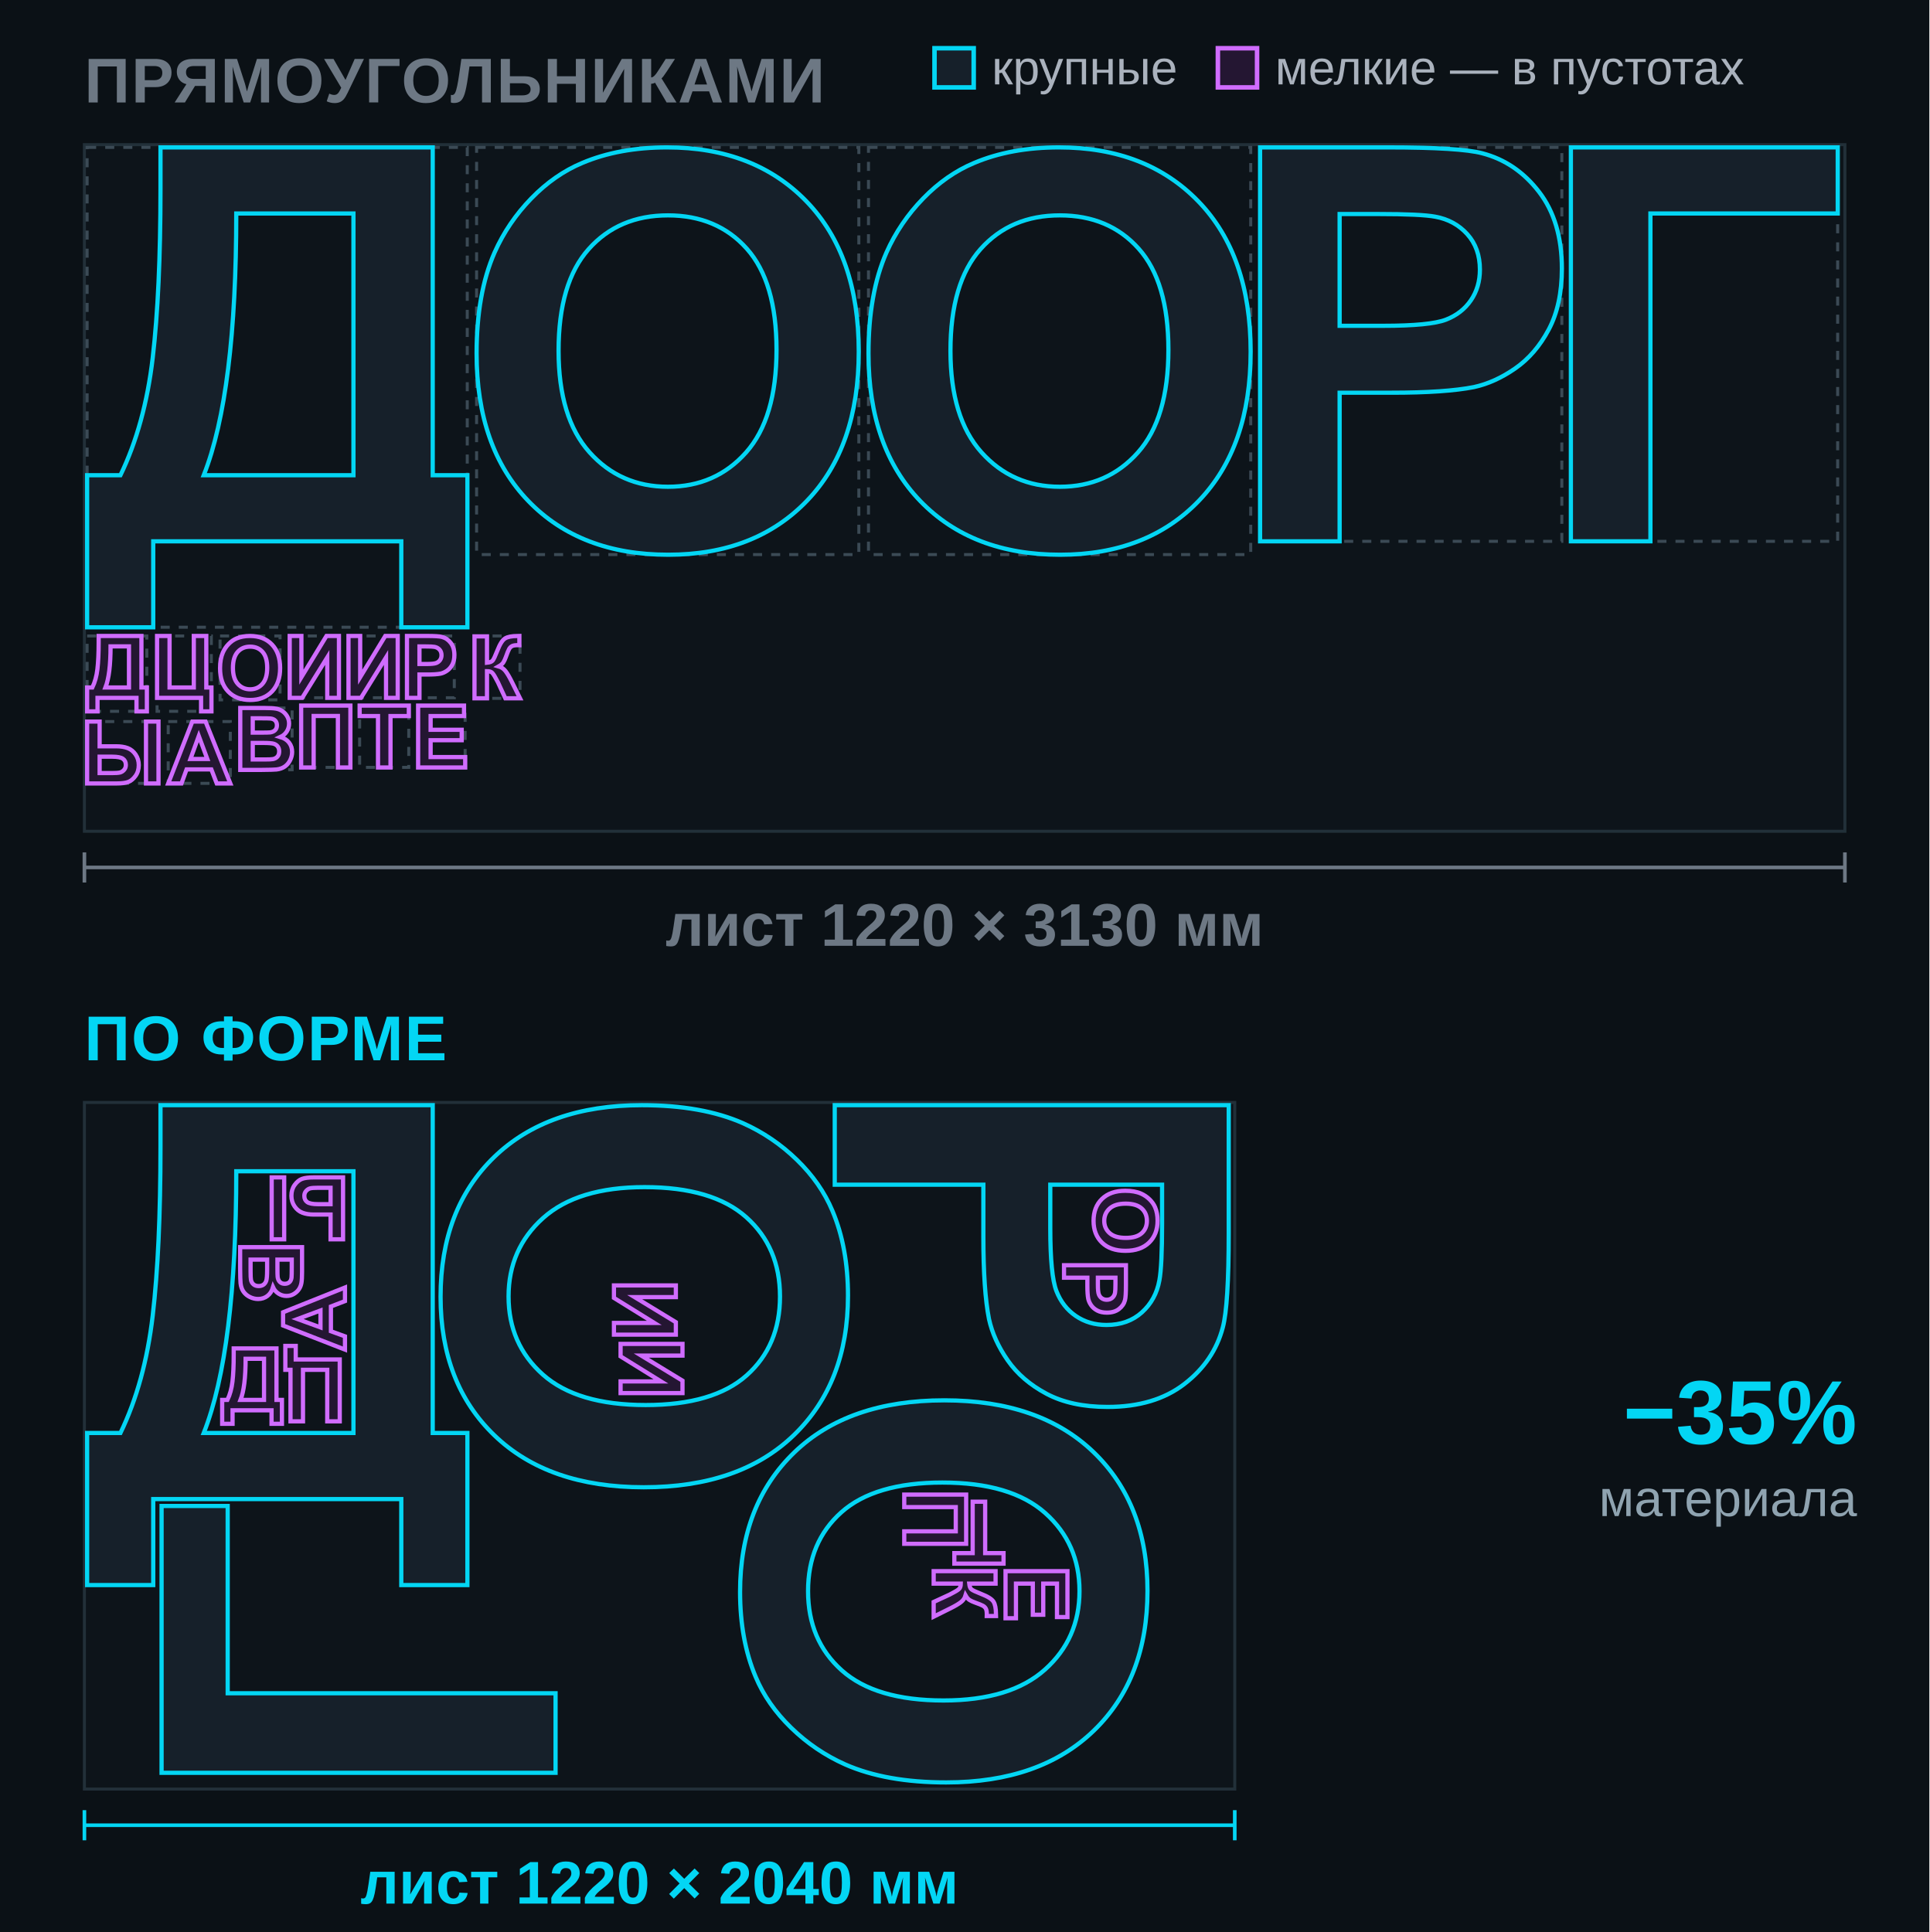
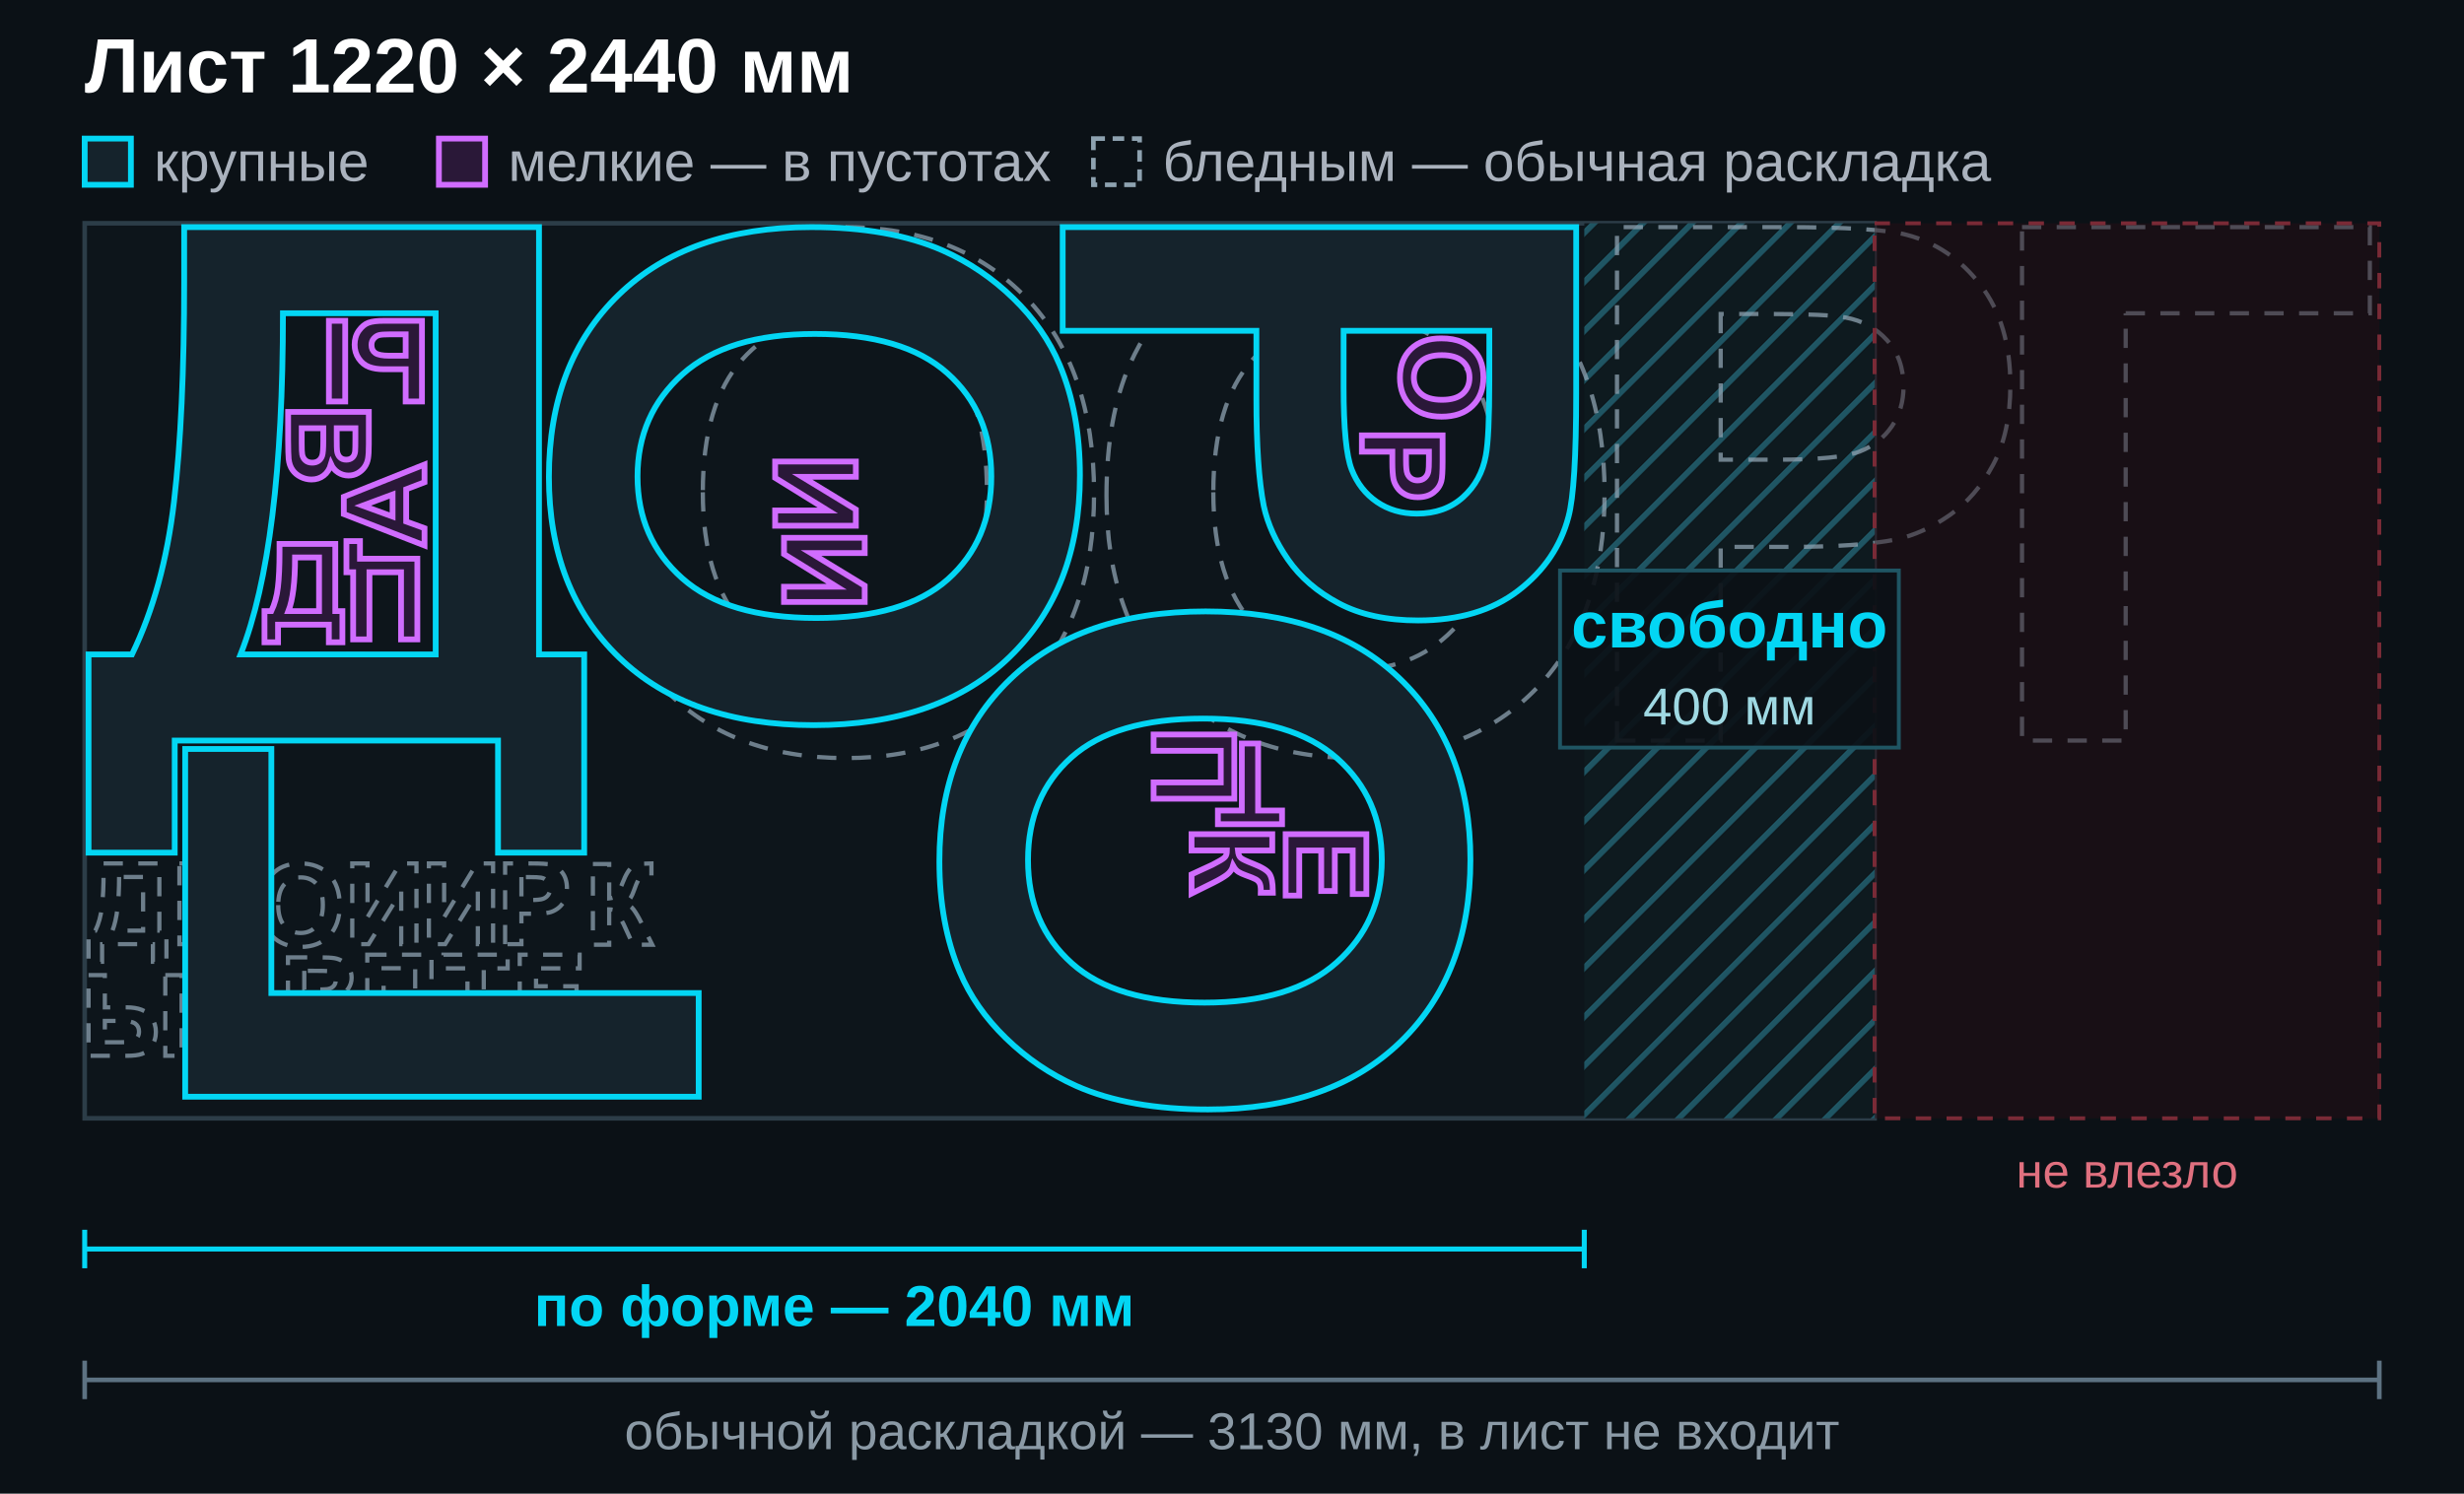
- <svg xmlns="http://www.w3.org/2000/svg" viewBox="0 0 640 641" font-family="Segoe UI, Arial, sans-serif">
-   <rect width="640" height="641" fill="#0b1116" />
-   <g transform="translate(28 10)">
-     <text x="0" y="24" fill="#6d7884" font-size="21" font-weight="700" letter-spacing=".5">ПРЯМОУГОЛЬНИКАМИ</text>
-     <g transform="translate(0 38)">
-       <rect x="0" y="0" width="584.0" height="227.8" fill="#0d141a" stroke="#223039" />
-       <rect x="0.9" y="0.9" width="126.1" height="159.2" fill="none" stroke="#3b4a55" stroke-dasharray="3 3" />
-       <path transform="translate(0.9 0.9) scale(0.08915 -0.08915) translate(6.0 -1466.0)" d="M267 1466H1280V246H1409V-320H1163V0H240V-320H-6V246H118Q209 434 238.0 682.5Q267 931 267 1311ZM549 1220Q549 552 428 246H985V1220Z" fill="#16202a" stroke="#03d6f4" stroke-width="15.7" fill-rule="nonzero" />
-       <rect x="130.1" y="0.9" width="126.8" height="135.1" fill="none" stroke="#3b4a55" stroke-dasharray="3 3" />
-       <path transform="translate(130.1 0.9) scale(0.08915 -0.08915) translate(-89.0 -1491.0)" d="M89 724Q89 948 156 1100Q206 1212 292.5 1301.0Q379 1390 482 1433Q619 1491 798 1491Q1122 1491 1316.5 1290.0Q1511 1089 1511 731Q1511 376 1318.0 175.5Q1125 -25 802 -25Q475 -25 282.0 174.5Q89 374 89 724ZM394 734Q394 485 509.0 356.5Q624 228 801 228Q978 228 1091.5 355.5Q1205 483 1205 738Q1205 990 1094.5 1114.0Q984 1238 801 1238Q618 1238 506.0 1112.5Q394 987 394 734Z" fill="#16202a" stroke="#03d6f4" stroke-width="15.7" fill-rule="nonzero" />
-       <rect x="260.1" y="0.9" width="126.8" height="135.1" fill="none" stroke="#3b4a55" stroke-dasharray="3 3" />
-       <path transform="translate(260.1 0.9) scale(0.08915 -0.08915) translate(-89.0 -1491.0)" d="M89 724Q89 948 156 1100Q206 1212 292.5 1301.0Q379 1390 482 1433Q619 1491 798 1491Q1122 1491 1316.5 1290.0Q1511 1089 1511 731Q1511 376 1318.0 175.5Q1125 -25 802 -25Q475 -25 282.0 174.5Q89 374 89 724ZM394 734Q394 485 509.0 356.5Q624 228 801 228Q978 228 1091.5 355.5Q1205 483 1205 738Q1205 990 1094.5 1114.0Q984 1238 801 1238Q618 1238 506.0 1112.5Q394 987 394 734Z" fill="#16202a" stroke="#03d6f4" stroke-width="15.7" fill-rule="nonzero" />
-       <rect x="390.0" y="0.9" width="100.1" height="130.7" fill="none" stroke="#3b4a55" stroke-dasharray="3 3" />
-       <path transform="translate(390.0 0.9) scale(0.08915 -0.08915) translate(-149.0 -1466.0)" d="M149 0V1466H624Q894 1466 976 1444Q1102 1411 1187.0 1300.5Q1272 1190 1272 1015Q1272 880 1223.0 788.0Q1174 696 1098.5 643.5Q1023 591 945 574Q839 553 638 553H445V0ZM445 1218V802H607Q782 802 841.0 825.0Q900 848 933.5 897.0Q967 946 967 1011Q967 1091 920.0 1143.0Q873 1195 801 1208Q748 1218 588 1218Z" fill="#16202a" stroke="#03d6f4" stroke-width="15.7" fill-rule="nonzero" />
-       <rect x="493.1" y="0.9" width="88.5" height="130.7" fill="none" stroke="#3b4a55" stroke-dasharray="3 3" />
-       <path transform="translate(493.1 0.9) scale(0.08915 -0.08915) translate(-164.0 -1466.0)" d="M164 1466H1157V1220H460V0H164Z" fill="#16202a" stroke="#03d6f4" stroke-width="15.7" fill-rule="nonzero" />
-       <rect x="0.9" y="163.0" width="19.8" height="25.0" fill="none" stroke="#3b4a55" stroke-dasharray="3 3" />
-       <path transform="translate(0.9 163.0) scale(0.01401 -0.01401) translate(6.0 -1466.0)" d="M267 1466H1280V246H1409V-320H1163V0H240V-320H-6V246H118Q209 434 238.0 682.5Q267 931 267 1311ZM549 1220Q549 552 428 246H985V1220Z" fill="#241632" stroke="#d06cff" stroke-width="99.9" fill-rule="nonzero" />
-       <rect x="0.9" y="191.4" width="23.7" height="20.5" fill="none" stroke="#3b4a55" stroke-dasharray="3 3" />
-       <path transform="translate(0.9 191.4) scale(0.01401 -0.01401) translate(-157.0 -1466.0)" d="M157 1466H453V880H849Q1005 880 1117.5 837.5Q1230 795 1305.0 685.5Q1380 576 1380 434Q1380 285 1302.0 177.5Q1224 70 1128.5 35.0Q1033 0 849 0H157ZM453 246H742Q880 246 934.5 259.5Q989 273 1031.5 321.0Q1074 369 1074 438Q1074 536 1004.5 585.0Q935 634 754 634H453ZM1551 1466H1847V0H1551Z" fill="#241632" stroke="#d06cff" stroke-width="99.9" fill-rule="nonzero" />
-       <rect x="24.1" y="163.0" width="18.0" height="25.0" fill="none" stroke="#3b4a55" stroke-dasharray="3 3" />
-       <path transform="translate(24.1 163.0) scale(0.01401 -0.01401) translate(-154.0 -1466.0)" d="M154 1466H450V246H1024V1466H1320V246H1442V-320H1196V0H154Z" fill="#241632" stroke="#d06cff" stroke-width="99.9" fill-rule="nonzero" />
-       <rect x="27.8" y="191.4" width="20.6" height="20.5" fill="none" stroke="#3b4a55" stroke-dasharray="3 3" />
-       <path transform="translate(27.8 191.4) scale(0.01401 -0.01401) translate(0.0 -1466.0)" d="M1471 0H1149L1021 333H435L314 0H0L571 1466H884ZM926 580 724 1124 526 580Z" fill="#241632" stroke="#d06cff" stroke-width="99.9" fill-rule="nonzero" />
-       <rect x="45.0" y="163.0" width="19.9" height="21.2" fill="none" stroke="#3b4a55" stroke-dasharray="3 3" />
-       <path transform="translate(45.0 163.0) scale(0.01401 -0.01401) translate(-89.0 -1491.0)" d="M89 724Q89 948 156 1100Q206 1212 292.5 1301.0Q379 1390 482 1433Q619 1491 798 1491Q1122 1491 1316.5 1290.0Q1511 1089 1511 731Q1511 376 1318.0 175.5Q1125 -25 802 -25Q475 -25 282.0 174.5Q89 374 89 724ZM394 734Q394 485 509.0 356.5Q624 228 801 228Q978 228 1091.5 355.5Q1205 483 1205 738Q1205 990 1094.5 1114.0Q984 1238 801 1238Q618 1238 506.0 1112.5Q394 987 394 734Z" fill="#241632" stroke="#d06cff" stroke-width="99.9" fill-rule="nonzero" />
-       <rect x="51.7" y="186.9" width="17.2" height="20.5" fill="none" stroke="#3b4a55" stroke-dasharray="3 3" />
-       <path transform="translate(51.7 186.9) scale(0.01401 -0.01401) translate(-150.0 -1466.0)" d="M150 1466H736Q910 1466 995.5 1451.5Q1081 1437 1148.5 1391.0Q1216 1345 1261.0 1268.5Q1306 1192 1306 1097Q1306 994 1250.5 908.0Q1195 822 1100 779Q1234 740 1306.0 646.0Q1378 552 1378 425Q1378 325 1331.5 230.5Q1285 136 1204.5 79.5Q1124 23 1006 10Q932 2 649 0H150ZM446 1222V883H640Q813 883 855 888Q931 897 974.5 940.5Q1018 984 1018 1055Q1018 1123 980.5 1165.5Q943 1208 869 1217Q825 1222 616 1222ZM446 639V247H720Q880 247 923 256Q989 268 1030.5 314.5Q1072 361 1072 439Q1072 505 1040.0 551.0Q1008 597 947.5 618.0Q887 639 685 639Z" fill="#241632" stroke="#d06cff" stroke-width="99.9" fill-rule="nonzero" />
-       <rect x="68.1" y="163.0" width="16.3" height="20.5" fill="none" stroke="#3b4a55" stroke-dasharray="3 3" />
-       <path transform="translate(68.1 163.0) scale(0.01401 -0.01401) translate(-153.0 -1466.0)" d="M153 1466H430V490L1024 1466H1319V0H1042V957L449 0H153Z" fill="#241632" stroke="#d06cff" stroke-width="99.9" fill-rule="nonzero" />
-       <rect x="71.9" y="186.1" width="16.3" height="20.5" fill="none" stroke="#3b4a55" stroke-dasharray="3 3" />
-       <path transform="translate(71.9 186.1) scale(0.01401 -0.01401) translate(-153.0 -1466.0)" d="M153 1466H1319V0H1023V1220H449V0H153Z" fill="#241632" stroke="#d06cff" stroke-width="99.9" fill-rule="nonzero" />
-       <rect x="87.6" y="163.0" width="16.3" height="20.5" fill="none" stroke="#3b4a55" stroke-dasharray="3 3" />
-       <path transform="translate(87.6 163.0) scale(0.01401 -0.01401) translate(-153.0 -1466.0)" d="M153 1466H430V490L1024 1466H1319V0H1042V957L449 0H153Z" fill="#241632" stroke="#d06cff" stroke-width="99.9" fill-rule="nonzero" />
-       <rect x="91.3" y="186.1" width="16.3" height="20.5" fill="none" stroke="#3b4a55" stroke-dasharray="3 3" />
-       <path transform="translate(91.3 186.1) scale(0.01401 -0.01401) translate(-44.0 -1466.0)" d="M479 0V1218H44V1466H1209V1218H775V0Z" fill="#241632" stroke="#d06cff" stroke-width="99.9" fill-rule="nonzero" />
-       <rect x="107.0" y="163.0" width="15.7" height="20.5" fill="none" stroke="#3b4a55" stroke-dasharray="3 3" />
-       <path transform="translate(107.0 163.0) scale(0.01401 -0.01401) translate(-149.0 -1466.0)" d="M149 0V1466H624Q894 1466 976 1444Q1102 1411 1187.0 1300.5Q1272 1190 1272 1015Q1272 880 1223.0 788.0Q1174 696 1098.5 643.5Q1023 591 945 574Q839 553 638 553H445V0ZM445 1218V802H607Q782 802 841.0 825.0Q900 848 933.5 897.0Q967 946 967 1011Q967 1091 920.0 1143.0Q873 1195 801 1208Q748 1218 588 1218Z" fill="#241632" stroke="#d06cff" stroke-width="99.9" fill-rule="nonzero" />
-       <rect x="110.7" y="186.1" width="15.6" height="20.5" fill="none" stroke="#3b4a55" stroke-dasharray="3 3" />
-       <path transform="translate(110.7 186.1) scale(0.01401 -0.01401) translate(-149.0 -1466.0)" d="M149 0V1466H1236V1218H445V893H1181V646H445V247H1264V0Z" fill="#241632" stroke="#d06cff" stroke-width="99.9" fill-rule="nonzero" />
-       <rect x="129.4" y="163.0" width="15.1" height="20.7" fill="none" stroke="#3b4a55" stroke-dasharray="3 3" />
-       <path transform="translate(129.4 163.0) scale(0.01401 -0.01401) translate(-154.0 -1476.0)" d="M154 1466H450V842Q549 852 584.0 893.0Q619 934 692 1121Q784 1359 877 1417Q969 1475 1174 1475Q1184 1475 1217 1476V1257L1175 1258Q1084 1258 1042.0 1235.5Q1000 1213 974.0 1167.0Q948 1121 897 978Q870 902 838.5 851.0Q807 800 727 755Q826 727 890.5 642.0Q955 557 1032 402L1232 0H884L709 379Q705 387 692 410Q687 418 655 479Q598 587 561.5 614.0Q525 641 450 642V0H154Z" fill="#241632" stroke="#d06cff" stroke-width="99.9" fill-rule="nonzero" />
-       <path d="M0 239.8h584.0" stroke="#6d7884" stroke-width="1.2" />
-       <path d="M0 234.8v10M584.0 234.8v10" stroke="#6d7884" stroke-width="1.2" />
-       <text x="292.0" y="265.8" fill="#6d7884" font-size="20" font-weight="600" text-anchor="middle">лист 1220 × 3130 мм</text>
-     </g>
+ <svg xmlns="http://www.w3.org/2000/svg" viewBox="0 0 640 388" font-family="Segoe UI, Arial, sans-serif">
+   <defs>
+     <pattern id="hatch" width="9" height="9" patternUnits="userSpaceOnUse" patternTransform="rotate(45)">
+       <rect width="9" height="9" fill="#0e1a1f" />
+       <path d="M0 0v9" stroke="#1f5563" stroke-width="3" />
+     </pattern>
+   </defs>
+   <rect width="640" height="388" fill="#0b1116" />
+   <text x="22" y="24" fill="#fff" font-size="20" font-weight="700">Лист 1220 × 2440 мм</text>
+   <g font-size="14.5" fill="#aab2bd">
+     <rect x="22" y="36" width="12" height="12" fill="#15232c" stroke="#03d6f4" stroke-width="1.5" />
+     <text x="40" y="47">крупные</text>
+     <rect x="114" y="36" width="12" height="12" fill="#2a1838" stroke="#d06cff" stroke-width="1.5" />
+     <text x="132" y="47">мелкие — в пустотах</text>
+     <rect x="284" y="36" width="12" height="12" fill="none" stroke="#8ea2b0" stroke-dasharray="3 2" stroke-width="1.2" />
+     <text x="302" y="47">бледным — обычная раскладка</text>
  </g>
-   <g transform="translate(28 327.7749)">
-     <text x="0" y="24" fill="#03d6f4" font-size="21" font-weight="700" letter-spacing=".5">ПО ФОРМЕ</text>
-     <g transform="translate(0 38)">
-       <rect x="0" y="0" width="381.6" height="227.8" fill="#0d141a" stroke="#223039" />
-       <path transform="translate(0.9 0.9) scale(0.08915 -0.08915) translate(6.0 -1466.0)" d="M267 1466H1280V246H1409V-320H1163V0H240V-320H-6V246H118Q209 434 238.0 682.5Q267 931 267 1311ZM549 1220Q549 552 428 246H985V1220Z" fill="#16202a" stroke="#03d6f4" stroke-width="15.7" fill-rule="nonzero" />
-       <path transform="translate(118.2 0.9) translate(135.1 0) rotate(90) scale(0.08915 -0.08915) translate(-89.0 -1491.0)" d="M89 724Q89 948 156 1100Q206 1212 292.5 1301.0Q379 1390 482 1433Q619 1491 798 1491Q1122 1491 1316.5 1290.0Q1511 1089 1511 731Q1511 376 1318.0 175.5Q1125 -25 802 -25Q475 -25 282.0 174.5Q89 374 89 724ZM394 734Q394 485 509.0 356.5Q624 228 801 228Q978 228 1091.5 355.5Q1205 483 1205 738Q1205 990 1094.5 1114.0Q984 1238 801 1238Q618 1238 506.0 1112.5Q394 987 394 734Z" fill="#16202a" stroke="#03d6f4" stroke-width="15.7" fill-rule="nonzero" />
-       <path transform="translate(217.5 98.8) translate(0 126.8) rotate(-90) scale(0.08915 -0.08915) translate(-89.0 -1491.0)" d="M89 724Q89 948 156 1100Q206 1212 292.5 1301.0Q379 1390 482 1433Q619 1491 798 1491Q1122 1491 1316.5 1290.0Q1511 1089 1511 731Q1511 376 1318.0 175.5Q1125 -25 802 -25Q475 -25 282.0 174.5Q89 374 89 724ZM394 734Q394 485 509.0 356.5Q624 228 801 228Q978 228 1091.5 355.5Q1205 483 1205 738Q1205 990 1094.5 1114.0Q984 1238 801 1238Q618 1238 506.0 1112.5Q394 987 394 734Z" fill="#16202a" stroke="#03d6f4" stroke-width="15.7" fill-rule="nonzero" />
-       <path transform="translate(248.9 0.9) translate(130.7 0) rotate(90) scale(0.08915 -0.08915) translate(-149.0 -1466.0)" d="M149 0V1466H624Q894 1466 976 1444Q1102 1411 1187.0 1300.5Q1272 1190 1272 1015Q1272 880 1223.0 788.0Q1174 696 1098.5 643.5Q1023 591 945 574Q839 553 638 553H445V0ZM445 1218V802H607Q782 802 841.0 825.0Q900 848 933.5 897.0Q967 946 967 1011Q967 1091 920.0 1143.0Q873 1195 801 1208Q748 1218 588 1218Z" fill="#16202a" stroke="#03d6f4" stroke-width="15.7" fill-rule="nonzero" />
-       <path transform="translate(25.6 133.9) translate(0 88.5) rotate(-90) scale(0.08915 -0.08915) translate(-164.0 -1466.0)" d="M164 1466H1157V1220H460V0H164Z" fill="#16202a" stroke="#03d6f4" stroke-width="15.7" fill-rule="nonzero" />
-       <path transform="translate(45.7 81.6) scale(0.01401 -0.01401) translate(6.0 -1466.0)" d="M267 1466H1280V246H1409V-320H1163V0H240V-320H-6V246H118Q209 434 238.0 682.5Q267 931 267 1311ZM549 1220Q549 552 428 246H985V1220Z" fill="#241632" stroke="#d06cff" stroke-width="99.9" fill-rule="nonzero" />
-       <path transform="translate(62.2 24.8) rotate(180 11.8 10.3) scale(0.01401 -0.01401) translate(-157.0 -1466.0)" d="M157 1466H453V880H849Q1005 880 1117.5 837.5Q1230 795 1305.0 685.5Q1380 576 1380 434Q1380 285 1302.0 177.5Q1224 70 1128.5 35.0Q1033 0 849 0H157ZM453 246H742Q880 246 934.5 259.5Q989 273 1031.5 321.0Q1074 369 1074 438Q1074 536 1004.5 585.0Q935 634 754 634H453ZM1551 1466H1847V0H1551Z" fill="#241632" stroke="#d06cff" stroke-width="99.9" fill-rule="nonzero" />
-       <path transform="translate(66.7 80.8) rotate(180 9.0 12.5) scale(0.01401 -0.01401) translate(-154.0 -1466.0)" d="M154 1466H450V246H1024V1466H1320V246H1442V-320H1196V0H154Z" fill="#241632" stroke="#d06cff" stroke-width="99.9" fill-rule="nonzero" />
-       <path transform="translate(65.9 61.4) translate(0 20.6) rotate(-90) scale(0.01401 -0.01401) translate(0.0 -1466.0)" d="M1471 0H1149L1021 333H435L314 0H0L571 1466H884ZM926 580 724 1124 526 580Z" fill="#241632" stroke="#d06cff" stroke-width="99.9" fill-rule="nonzero" />
-       <path transform="translate(334.8 29.3) translate(21.2 0) rotate(90) scale(0.01401 -0.01401) translate(-89.0 -1491.0)" d="M89 724Q89 948 156 1100Q206 1212 292.5 1301.0Q379 1390 482 1433Q619 1491 798 1491Q1122 1491 1316.5 1290.0Q1511 1089 1511 731Q1511 376 1318.0 175.5Q1125 -25 802 -25Q475 -25 282.0 174.5Q89 374 89 724ZM394 734Q394 485 509.0 356.5Q624 228 801 228Q978 228 1091.5 355.5Q1205 483 1205 738Q1205 990 1094.5 1114.0Q984 1238 801 1238Q618 1238 506.0 1112.5Q394 987 394 734Z" fill="#241632" stroke="#d06cff" stroke-width="99.9" fill-rule="nonzero" />
-       <path transform="translate(51.7 48.0) translate(20.5 0) rotate(90) scale(0.01401 -0.01401) translate(-150.0 -1466.0)" d="M150 1466H736Q910 1466 995.5 1451.5Q1081 1437 1148.5 1391.0Q1216 1345 1261.0 1268.5Q1306 1192 1306 1097Q1306 994 1250.5 908.0Q1195 822 1100 779Q1234 740 1306.0 646.0Q1378 552 1378 425Q1378 325 1331.5 230.5Q1285 136 1204.5 79.5Q1124 23 1006 10Q932 2 649 0H150ZM446 1222V883H640Q813 883 855 888Q931 897 974.5 940.5Q1018 984 1018 1055Q1018 1123 980.5 1165.5Q943 1208 869 1217Q825 1222 616 1222ZM446 639V247H720Q880 247 923 256Q989 268 1030.5 314.5Q1072 361 1072 439Q1072 505 1040.0 551.0Q1008 597 947.5 618.0Q887 639 685 639Z" fill="#241632" stroke="#d06cff" stroke-width="99.9" fill-rule="nonzero" />
-       <path transform="translate(177.9 80.1) translate(20.5 0) rotate(90) scale(0.01401 -0.01401) translate(-153.0 -1466.0)" d="M153 1466H430V490L1024 1466H1319V0H1042V957L449 0H153Z" fill="#241632" stroke="#d06cff" stroke-width="99.9" fill-rule="nonzero" />
-       <path transform="translate(272.0 130.1) translate(20.5 0) rotate(90) scale(0.01401 -0.01401) translate(-153.0 -1466.0)" d="M153 1466H1319V0H1023V1220H449V0H153Z" fill="#241632" stroke="#d06cff" stroke-width="99.9" fill-rule="nonzero" />
-       <path transform="translate(175.7 60.7) translate(20.5 0) rotate(90) scale(0.01401 -0.01401) translate(-153.0 -1466.0)" d="M153 1466H430V490L1024 1466H1319V0H1042V957L449 0H153Z" fill="#241632" stroke="#d06cff" stroke-width="99.9" fill-rule="nonzero" />
-       <path transform="translate(288.5 132.4) rotate(180 8.2 10.3) scale(0.01401 -0.01401) translate(-44.0 -1466.0)" d="M479 0V1218H44V1466H1209V1218H775V0Z" fill="#241632" stroke="#d06cff" stroke-width="99.9" fill-rule="nonzero" />
-       <path transform="translate(325.0 54.0) translate(20.5 0) rotate(90) scale(0.01401 -0.01401) translate(-149.0 -1466.0)" d="M149 0V1466H624Q894 1466 976 1444Q1102 1411 1187.0 1300.5Q1272 1190 1272 1015Q1272 880 1223.0 788.0Q1174 696 1098.5 643.5Q1023 591 945 574Q839 553 638 553H445V0ZM445 1218V802H607Q782 802 841.0 825.0Q900 848 933.5 897.0Q967 946 967 1011Q967 1091 920.0 1143.0Q873 1195 801 1208Q748 1218 588 1218Z" fill="#241632" stroke="#d06cff" stroke-width="99.9" fill-rule="nonzero" />
-       <path transform="translate(305.6 155.5) translate(20.5 0) rotate(90) scale(0.01401 -0.01401) translate(-149.0 -1466.0)" d="M149 0V1466H1236V1218H445V893H1181V646H445V247H1264V0Z" fill="#241632" stroke="#d06cff" stroke-width="99.9" fill-rule="nonzero" />
-       <path transform="translate(281.7 155.5) translate(20.7 0) rotate(90) scale(0.01401 -0.01401) translate(-154.0 -1476.0)" d="M154 1466H450V842Q549 852 584.0 893.0Q619 934 692 1121Q784 1359 877 1417Q969 1475 1174 1475Q1184 1475 1217 1476V1257L1175 1258Q1084 1258 1042.0 1235.5Q1000 1213 974.0 1167.0Q948 1121 897 978Q870 902 838.5 851.0Q807 800 727 755Q826 727 890.5 642.0Q955 557 1032 402L1232 0H884L709 379Q705 387 692 410Q687 418 655 479Q598 587 561.5 614.0Q525 641 450 642V0H154Z" fill="#241632" stroke="#d06cff" stroke-width="99.9" fill-rule="nonzero" />
-       <path d="M0 239.8h381.6" stroke="#03d6f4" stroke-width="1.2" />
-       <path d="M0 234.8v10M381.6 234.8v10" stroke="#03d6f4" stroke-width="1.2" />
-       <text x="190.8" y="265.8" fill="#03d6f4" font-size="20" font-weight="600" text-anchor="middle">лист 1220 × 2040 мм</text>
-     </g>
+   <rect x="22" y="58" width="464.9" height="232.5" fill="#0d151b" stroke="#2c3d48" stroke-width="1.2" />
+   <rect x="411.5" y="58" width="75.5" height="232.5" fill="url(#hatch)" />
+   <g>
+     <path transform="translate(23.0 59.0) scale(0.09098 -0.09098) translate(6.0 -1466.0)" d="M267 1466H1280V246H1409V-320H1163V0H240V-320H-6V246H118Q209 434 238.0 682.5Q267 931 267 1311ZM549 1220Q549 552 428 246H985V1220Z" fill="none" stroke="#8ea2b0" stroke-opacity=".75" stroke-width="12.1" stroke-dasharray="55 44" />
+     <path transform="translate(154.8 59.0) scale(0.09098 -0.09098) translate(-89.0 -1491.0)" d="M89 724Q89 948 156 1100Q206 1212 292.5 1301.0Q379 1390 482 1433Q619 1491 798 1491Q1122 1491 1316.5 1290.0Q1511 1089 1511 731Q1511 376 1318.0 175.5Q1125 -25 802 -25Q475 -25 282.0 174.5Q89 374 89 724ZM394 734Q394 485 509.0 356.5Q624 228 801 228Q978 228 1091.5 355.5Q1205 483 1205 738Q1205 990 1094.5 1114.0Q984 1238 801 1238Q618 1238 506.0 1112.5Q394 987 394 734Z" fill="none" stroke="#8ea2b0" stroke-opacity=".75" stroke-width="12.1" stroke-dasharray="55 44" />
+     <path transform="translate(287.4 59.0) scale(0.09098 -0.09098) translate(-89.0 -1491.0)" d="M89 724Q89 948 156 1100Q206 1212 292.5 1301.0Q379 1390 482 1433Q619 1491 798 1491Q1122 1491 1316.5 1290.0Q1511 1089 1511 731Q1511 376 1318.0 175.5Q1125 -25 802 -25Q475 -25 282.0 174.5Q89 374 89 724ZM394 734Q394 485 509.0 356.5Q624 228 801 228Q978 228 1091.5 355.5Q1205 483 1205 738Q1205 990 1094.5 1114.0Q984 1238 801 1238Q618 1238 506.0 1112.5Q394 987 394 734Z" fill="none" stroke="#8ea2b0" stroke-opacity=".75" stroke-width="12.1" stroke-dasharray="55 44" />
+     <path transform="translate(420.0 59.0) scale(0.09098 -0.09098) translate(-149.0 -1466.0)" d="M149 0V1466H624Q894 1466 976 1444Q1102 1411 1187.0 1300.5Q1272 1190 1272 1015Q1272 880 1223.0 788.0Q1174 696 1098.5 643.5Q1023 591 945 574Q839 553 638 553H445V0ZM445 1218V802H607Q782 802 841.0 825.0Q900 848 933.5 897.0Q967 946 967 1011Q967 1091 920.0 1143.0Q873 1195 801 1208Q748 1218 588 1218Z" fill="none" stroke="#8ea2b0" stroke-opacity=".75" stroke-width="12.1" stroke-dasharray="55 44" />
+     <path transform="translate(525.2 59.0) scale(0.09098 -0.09098) translate(-164.0 -1466.0)" d="M164 1466H1157V1220H460V0H164Z" fill="none" stroke="#8ea2b0" stroke-opacity=".75" stroke-width="12.1" stroke-dasharray="55 44" />
+     <path transform="translate(23.0 224.3) scale(0.0143 -0.0143) translate(6.0 -1466.0)" d="M267 1466H1280V246H1409V-320H1163V0H240V-320H-6V246H118Q209 434 238.0 682.5Q267 931 267 1311ZM549 1220Q549 552 428 246H985V1220Z" fill="none" stroke="#8ea2b0" stroke-opacity=".75" stroke-width="76.9" stroke-dasharray="350 280" />
+     <path transform="translate(23.0 253.3) scale(0.0143 -0.0143) translate(-157.0 -1466.0)" d="M157 1466H453V880H849Q1005 880 1117.5 837.5Q1230 795 1305.0 685.5Q1380 576 1380 434Q1380 285 1302.0 177.5Q1224 70 1128.5 35.0Q1033 0 849 0H157ZM453 246H742Q880 246 934.5 259.5Q989 273 1031.5 321.0Q1074 369 1074 438Q1074 536 1004.5 585.0Q935 634 754 634H453ZM1551 1466H1847V0H1551Z" fill="none" stroke="#8ea2b0" stroke-opacity=".75" stroke-width="76.9" stroke-dasharray="350 280" />
+     <path transform="translate(46.6 224.3) scale(0.0143 -0.0143) translate(-154.0 -1466.0)" d="M154 1466H450V246H1024V1466H1320V246H1442V-320H1196V0H154Z" fill="none" stroke="#8ea2b0" stroke-opacity=".75" stroke-width="76.9" stroke-dasharray="350 280" />
+     <path transform="translate(50.4 253.3) scale(0.0143 -0.0143) translate(0.0 -1466.0)" d="M1471 0H1149L1021 333H435L314 0H0L571 1466H884ZM926 580 724 1124 526 580Z" fill="none" stroke="#8ea2b0" stroke-opacity=".75" stroke-width="76.9" stroke-dasharray="350 280" />
+     <path transform="translate(67.9 224.3) scale(0.0143 -0.0143) translate(-89.0 -1491.0)" d="M89 724Q89 948 156 1100Q206 1212 292.5 1301.0Q379 1390 482 1433Q619 1491 798 1491Q1122 1491 1316.5 1290.0Q1511 1089 1511 731Q1511 376 1318.0 175.5Q1125 -25 802 -25Q475 -25 282.0 174.5Q89 374 89 724ZM394 734Q394 485 509.0 356.5Q624 228 801 228Q978 228 1091.5 355.5Q1205 483 1205 738Q1205 990 1094.5 1114.0Q984 1238 801 1238Q618 1238 506.0 1112.5Q394 987 394 734Z" fill="none" stroke="#8ea2b0" stroke-opacity=".75" stroke-width="76.9" stroke-dasharray="350 280" />
+     <path transform="translate(74.8 248.7) scale(0.0143 -0.0143) translate(-150.0 -1466.0)" d="M150 1466H736Q910 1466 995.5 1451.5Q1081 1437 1148.5 1391.0Q1216 1345 1261.0 1268.5Q1306 1192 1306 1097Q1306 994 1250.5 908.0Q1195 822 1100 779Q1234 740 1306.0 646.0Q1378 552 1378 425Q1378 325 1331.5 230.5Q1285 136 1204.5 79.5Q1124 23 1006 10Q932 2 649 0H150ZM446 1222V883H640Q813 883 855 888Q931 897 974.5 940.5Q1018 984 1018 1055Q1018 1123 980.5 1165.5Q943 1208 869 1217Q825 1222 616 1222ZM446 639V247H720Q880 247 923 256Q989 268 1030.5 314.5Q1072 361 1072 439Q1072 505 1040.0 551.0Q1008 597 947.5 618.0Q887 639 685 639Z" fill="none" stroke="#8ea2b0" stroke-opacity=".75" stroke-width="76.9" stroke-dasharray="350 280" />
+     <path transform="translate(91.5 224.3) scale(0.0143 -0.0143) translate(-153.0 -1466.0)" d="M153 1466H430V490L1024 1466H1319V0H1042V957L449 0H153Z" fill="none" stroke="#8ea2b0" stroke-opacity=".75" stroke-width="76.9" stroke-dasharray="350 280" />
+     <path transform="translate(95.4 248.0) scale(0.0143 -0.0143) translate(-153.0 -1466.0)" d="M153 1466H1319V0H1023V1220H449V0H153Z" fill="none" stroke="#8ea2b0" stroke-opacity=".75" stroke-width="76.9" stroke-dasharray="350 280" />
+     <path transform="translate(111.4 224.3) scale(0.0143 -0.0143) translate(-153.0 -1466.0)" d="M153 1466H430V490L1024 1466H1319V0H1042V957L449 0H153Z" fill="none" stroke="#8ea2b0" stroke-opacity=".75" stroke-width="76.9" stroke-dasharray="350 280" />
+     <path transform="translate(115.2 248.0) scale(0.0143 -0.0143) translate(-44.0 -1466.0)" d="M479 0V1218H44V1466H1209V1218H775V0Z" fill="none" stroke="#8ea2b0" stroke-opacity=".75" stroke-width="76.9" stroke-dasharray="350 280" />
+     <path transform="translate(131.2 224.3) scale(0.0143 -0.0143) translate(-149.0 -1466.0)" d="M149 0V1466H624Q894 1466 976 1444Q1102 1411 1187.0 1300.5Q1272 1190 1272 1015Q1272 880 1223.0 788.0Q1174 696 1098.5 643.5Q1023 591 945 574Q839 553 638 553H445V0ZM445 1218V802H607Q782 802 841.0 825.0Q900 848 933.5 897.0Q967 946 967 1011Q967 1091 920.0 1143.0Q873 1195 801 1208Q748 1218 588 1218Z" fill="none" stroke="#8ea2b0" stroke-opacity=".75" stroke-width="76.9" stroke-dasharray="350 280" />
+     <path transform="translate(135.0 248.0) scale(0.0143 -0.0143) translate(-149.0 -1466.0)" d="M149 0V1466H1236V1218H445V893H1181V646H445V247H1264V0Z" fill="none" stroke="#8ea2b0" stroke-opacity=".75" stroke-width="76.9" stroke-dasharray="350 280" />
+     <path transform="translate(154.0 224.3) scale(0.0143 -0.0143) translate(-154.0 -1476.0)" d="M154 1466H450V842Q549 852 584.0 893.0Q619 934 692 1121Q784 1359 877 1417Q969 1475 1174 1475Q1184 1475 1217 1476V1257L1175 1258Q1084 1258 1042.0 1235.5Q1000 1213 974.0 1167.0Q948 1121 897 978Q870 902 838.5 851.0Q807 800 727 755Q826 727 890.5 642.0Q955 557 1032 402L1232 0H884L709 379Q705 387 692 410Q687 418 655 479Q598 587 561.5 614.0Q525 641 450 642V0H154Z" fill="none" stroke="#8ea2b0" stroke-opacity=".75" stroke-width="76.9" stroke-dasharray="350 280" />
  </g>
-   <g font-size="16">
-     <rect x="310" y="16" width="13" height="13" fill="#16202a" stroke="#03d6f4" stroke-width="1.5" />
-     <text x="329" y="28" fill="#aab2bd">крупные</text>
-     <rect x="404" y="16" width="13" height="13" fill="#241632" stroke="#d06cff" stroke-width="1.5" />
-     <text x="423" y="28" fill="#aab2bd">мелкие — в пустотах</text>
-   </g>
-   <text x="616" y="479" fill="#03d6f4" font-size="30" font-weight="800" text-anchor="end">−35%</text>
-   <text x="616" y="503" fill="#8fa3b0" font-size="17" text-anchor="end">материала</text>
+   <rect x="486.9" y="58" width="131.1" height="232.5" fill="#2a0f14" fill-opacity=".45" stroke="#7a2a36" stroke-dasharray="4 4" />
+   <text x="552.5" y="308.5" fill="#e0707f" font-size="12.5" text-anchor="middle">не влезло</text>
+   <path transform="translate(23.0 59.0) scale(0.09098 -0.09098) translate(6.0 -1466.0)" d="M267 1466H1280V246H1409V-320H1163V0H240V-320H-6V246H118Q209 434 238.0 682.5Q267 931 267 1311ZM549 1220Q549 552 428 246H985V1220Z" fill="#15232c" stroke="#03d6f4" stroke-width="16.5" />
+   <path transform="translate(142.6 59.0) translate(137.9 0) rotate(90) scale(0.09098 -0.09098) translate(-89.0 -1491.0)" d="M89 724Q89 948 156 1100Q206 1212 292.5 1301.0Q379 1390 482 1433Q619 1491 798 1491Q1122 1491 1316.5 1290.0Q1511 1089 1511 731Q1511 376 1318.0 175.5Q1125 -25 802 -25Q475 -25 282.0 174.5Q89 374 89 724ZM394 734Q394 485 509.0 356.5Q624 228 801 228Q978 228 1091.5 355.5Q1205 483 1205 738Q1205 990 1094.5 1114.0Q984 1238 801 1238Q618 1238 506.0 1112.5Q394 987 394 734Z" fill="#15232c" stroke="#03d6f4" stroke-width="16.5" />
+   <path transform="translate(244.0 158.8) translate(0 129.4) rotate(-90) scale(0.09098 -0.09098) translate(-89.0 -1491.0)" d="M89 724Q89 948 156 1100Q206 1212 292.5 1301.0Q379 1390 482 1433Q619 1491 798 1491Q1122 1491 1316.5 1290.0Q1511 1089 1511 731Q1511 376 1318.0 175.5Q1125 -25 802 -25Q475 -25 282.0 174.5Q89 374 89 724ZM394 734Q394 485 509.0 356.5Q624 228 801 228Q978 228 1091.5 355.5Q1205 483 1205 738Q1205 990 1094.5 1114.0Q984 1238 801 1238Q618 1238 506.0 1112.5Q394 987 394 734Z" fill="#15232c" stroke="#03d6f4" stroke-width="16.5" />
+   <path transform="translate(276.0 59.0) translate(133.4 0) rotate(90) scale(0.09098 -0.09098) translate(-149.0 -1466.0)" d="M149 0V1466H624Q894 1466 976 1444Q1102 1411 1187.0 1300.5Q1272 1190 1272 1015Q1272 880 1223.0 788.0Q1174 696 1098.5 643.5Q1023 591 945 574Q839 553 638 553H445V0ZM445 1218V802H607Q782 802 841.0 825.0Q900 848 933.5 897.0Q967 946 967 1011Q967 1091 920.0 1143.0Q873 1195 801 1208Q748 1218 588 1218Z" fill="#15232c" stroke="#03d6f4" stroke-width="16.5" />
+   <path transform="translate(48.1 194.6) translate(0 90.3) rotate(-90) scale(0.09098 -0.09098) translate(-164.0 -1466.0)" d="M164 1466H1157V1220H460V0H164Z" fill="#15232c" stroke="#03d6f4" stroke-width="16.5" />
+   <path transform="translate(68.7 141.3) scale(0.0143 -0.0143) translate(6.0 -1466.0)" d="M267 1466H1280V246H1409V-320H1163V0H240V-320H-6V246H118Q209 434 238.0 682.5Q267 931 267 1311ZM549 1220Q549 552 428 246H985V1220Z" fill="#2a1838" stroke="#d06cff" stroke-width="104.9" />
+   <path transform="translate(85.4 83.3) rotate(180 12.1 10.5) scale(0.0143 -0.0143) translate(-157.0 -1466.0)" d="M157 1466H453V880H849Q1005 880 1117.5 837.5Q1230 795 1305.0 685.5Q1380 576 1380 434Q1380 285 1302.0 177.5Q1224 70 1128.5 35.0Q1033 0 849 0H157ZM453 246H742Q880 246 934.5 259.5Q989 273 1031.5 321.0Q1074 369 1074 438Q1074 536 1004.5 585.0Q935 634 754 634H453ZM1551 1466H1847V0H1551Z" fill="#2a1838" stroke="#d06cff" stroke-width="104.9" />
+   <path transform="translate(90.0 140.5) rotate(180 9.2 12.8) scale(0.0143 -0.0143) translate(-154.0 -1466.0)" d="M154 1466H450V246H1024V1466H1320V246H1442V-320H1196V0H154Z" fill="#2a1838" stroke="#d06cff" stroke-width="104.9" />
+   <path transform="translate(89.3 120.7) translate(0 21.0) rotate(-90) scale(0.0143 -0.0143) translate(0.0 -1466.0)" d="M1471 0H1149L1021 333H435L314 0H0L571 1466H884ZM926 580 724 1124 526 580Z" fill="#2a1838" stroke="#d06cff" stroke-width="104.9" />
+   <path transform="translate(363.6 87.9) translate(21.7 0) rotate(90) scale(0.0143 -0.0143) translate(-89.0 -1491.0)" d="M89 724Q89 948 156 1100Q206 1212 292.5 1301.0Q379 1390 482 1433Q619 1491 798 1491Q1122 1491 1316.5 1290.0Q1511 1089 1511 731Q1511 376 1318.0 175.5Q1125 -25 802 -25Q475 -25 282.0 174.5Q89 374 89 724ZM394 734Q394 485 509.0 356.5Q624 228 801 228Q978 228 1091.5 355.5Q1205 483 1205 738Q1205 990 1094.5 1114.0Q984 1238 801 1238Q618 1238 506.0 1112.5Q394 987 394 734Z" fill="#2a1838" stroke="#d06cff" stroke-width="104.9" />
+   <path transform="translate(74.8 107.0) translate(21.0 0) rotate(90) scale(0.0143 -0.0143) translate(-150.0 -1466.0)" d="M150 1466H736Q910 1466 995.5 1451.5Q1081 1437 1148.5 1391.0Q1216 1345 1261.0 1268.5Q1306 1192 1306 1097Q1306 994 1250.5 908.0Q1195 822 1100 779Q1234 740 1306.0 646.0Q1378 552 1378 425Q1378 325 1331.5 230.5Q1285 136 1204.5 79.5Q1124 23 1006 10Q932 2 649 0H150ZM446 1222V883H640Q813 883 855 888Q931 897 974.5 940.5Q1018 984 1018 1055Q1018 1123 980.5 1165.5Q943 1208 869 1217Q825 1222 616 1222ZM446 639V247H720Q880 247 923 256Q989 268 1030.5 314.5Q1072 361 1072 439Q1072 505 1040.0 551.0Q1008 597 947.5 618.0Q887 639 685 639Z" fill="#2a1838" stroke="#d06cff" stroke-width="104.9" />
+   <path transform="translate(203.6 139.7) translate(21.0 0) rotate(90) scale(0.0143 -0.0143) translate(-153.0 -1466.0)" d="M153 1466H430V490L1024 1466H1319V0H1042V957L449 0H153Z" fill="#2a1838" stroke="#d06cff" stroke-width="104.9" />
+   <path transform="translate(299.6 190.8) translate(21.0 0) rotate(90) scale(0.0143 -0.0143) translate(-153.0 -1466.0)" d="M153 1466H1319V0H1023V1220H449V0H153Z" fill="#2a1838" stroke="#d06cff" stroke-width="104.9" />
+   <path transform="translate(201.3 119.9) translate(21.0 0) rotate(90) scale(0.0143 -0.0143) translate(-153.0 -1466.0)" d="M153 1466H430V490L1024 1466H1319V0H1042V957L449 0H153Z" fill="#2a1838" stroke="#d06cff" stroke-width="104.9" />
+   <path transform="translate(316.4 193.1) rotate(180 8.3 10.5) scale(0.0143 -0.0143) translate(-44.0 -1466.0)" d="M479 0V1218H44V1466H1209V1218H775V0Z" fill="#2a1838" stroke="#d06cff" stroke-width="104.9" />
+   <path transform="translate(353.7 113.1) translate(21.0 0) rotate(90) scale(0.0143 -0.0143) translate(-149.0 -1466.0)" d="M149 0V1466H624Q894 1466 976 1444Q1102 1411 1187.0 1300.5Q1272 1190 1272 1015Q1272 880 1223.0 788.0Q1174 696 1098.5 643.5Q1023 591 945 574Q839 553 638 553H445V0ZM445 1218V802H607Q782 802 841.0 825.0Q900 848 933.5 897.0Q967 946 967 1011Q967 1091 920.0 1143.0Q873 1195 801 1208Q748 1218 588 1218Z" fill="#2a1838" stroke="#d06cff" stroke-width="104.9" />
+   <path transform="translate(333.9 216.7) translate(21.0 0) rotate(90) scale(0.0143 -0.0143) translate(-149.0 -1466.0)" d="M149 0V1466H1236V1218H445V893H1181V646H445V247H1264V0Z" fill="#2a1838" stroke="#d06cff" stroke-width="104.9" />
+   <path transform="translate(309.5 216.7) translate(21.1 0) rotate(90) scale(0.0143 -0.0143) translate(-154.0 -1476.0)" d="M154 1466H450V842Q549 852 584.0 893.0Q619 934 692 1121Q784 1359 877 1417Q969 1475 1174 1475Q1184 1475 1217 1476V1257L1175 1258Q1084 1258 1042.0 1235.5Q1000 1213 974.0 1167.0Q948 1121 897 978Q870 902 838.5 851.0Q807 800 727 755Q826 727 890.5 642.0Q955 557 1032 402L1232 0H884L709 379Q705 387 692 410Q687 418 655 479Q598 587 561.5 614.0Q525 641 450 642V0H154Z" fill="#2a1838" stroke="#d06cff" stroke-width="104.9" />
+   <rect x="405.2" y="148.2" width="88" height="46" fill="#0b1116" fill-opacity=".92" stroke="#1f5563" />
+   <text x="449.2" y="168.2" fill="#03d6f4" font-size="17" font-weight="700" text-anchor="middle">свободно</text>
+   <text x="449.2" y="188.2" fill="#9fd9e3" font-size="13.5" text-anchor="middle">400 мм</text>
+   <path d="M22 324.455h389.5M22 319.455v10M411.5 319.455v10" stroke="#03d6f4" stroke-width="1.3" />
+   <text x="216.7" y="344.455" fill="#03d6f4" font-size="15" font-weight="700" text-anchor="middle">по форме — 2040 мм</text>
+   <path d="M22 358.455h596.0M22 353.455v10M618.0 353.455v10" stroke="#5d7282" stroke-width="1.2" />
+   <text x="320.0" y="376.455" fill="#8b9aa6" font-size="13.5" text-anchor="middle">обычной раскладкой — 3130 мм, в лист не входит</text>
</svg>
